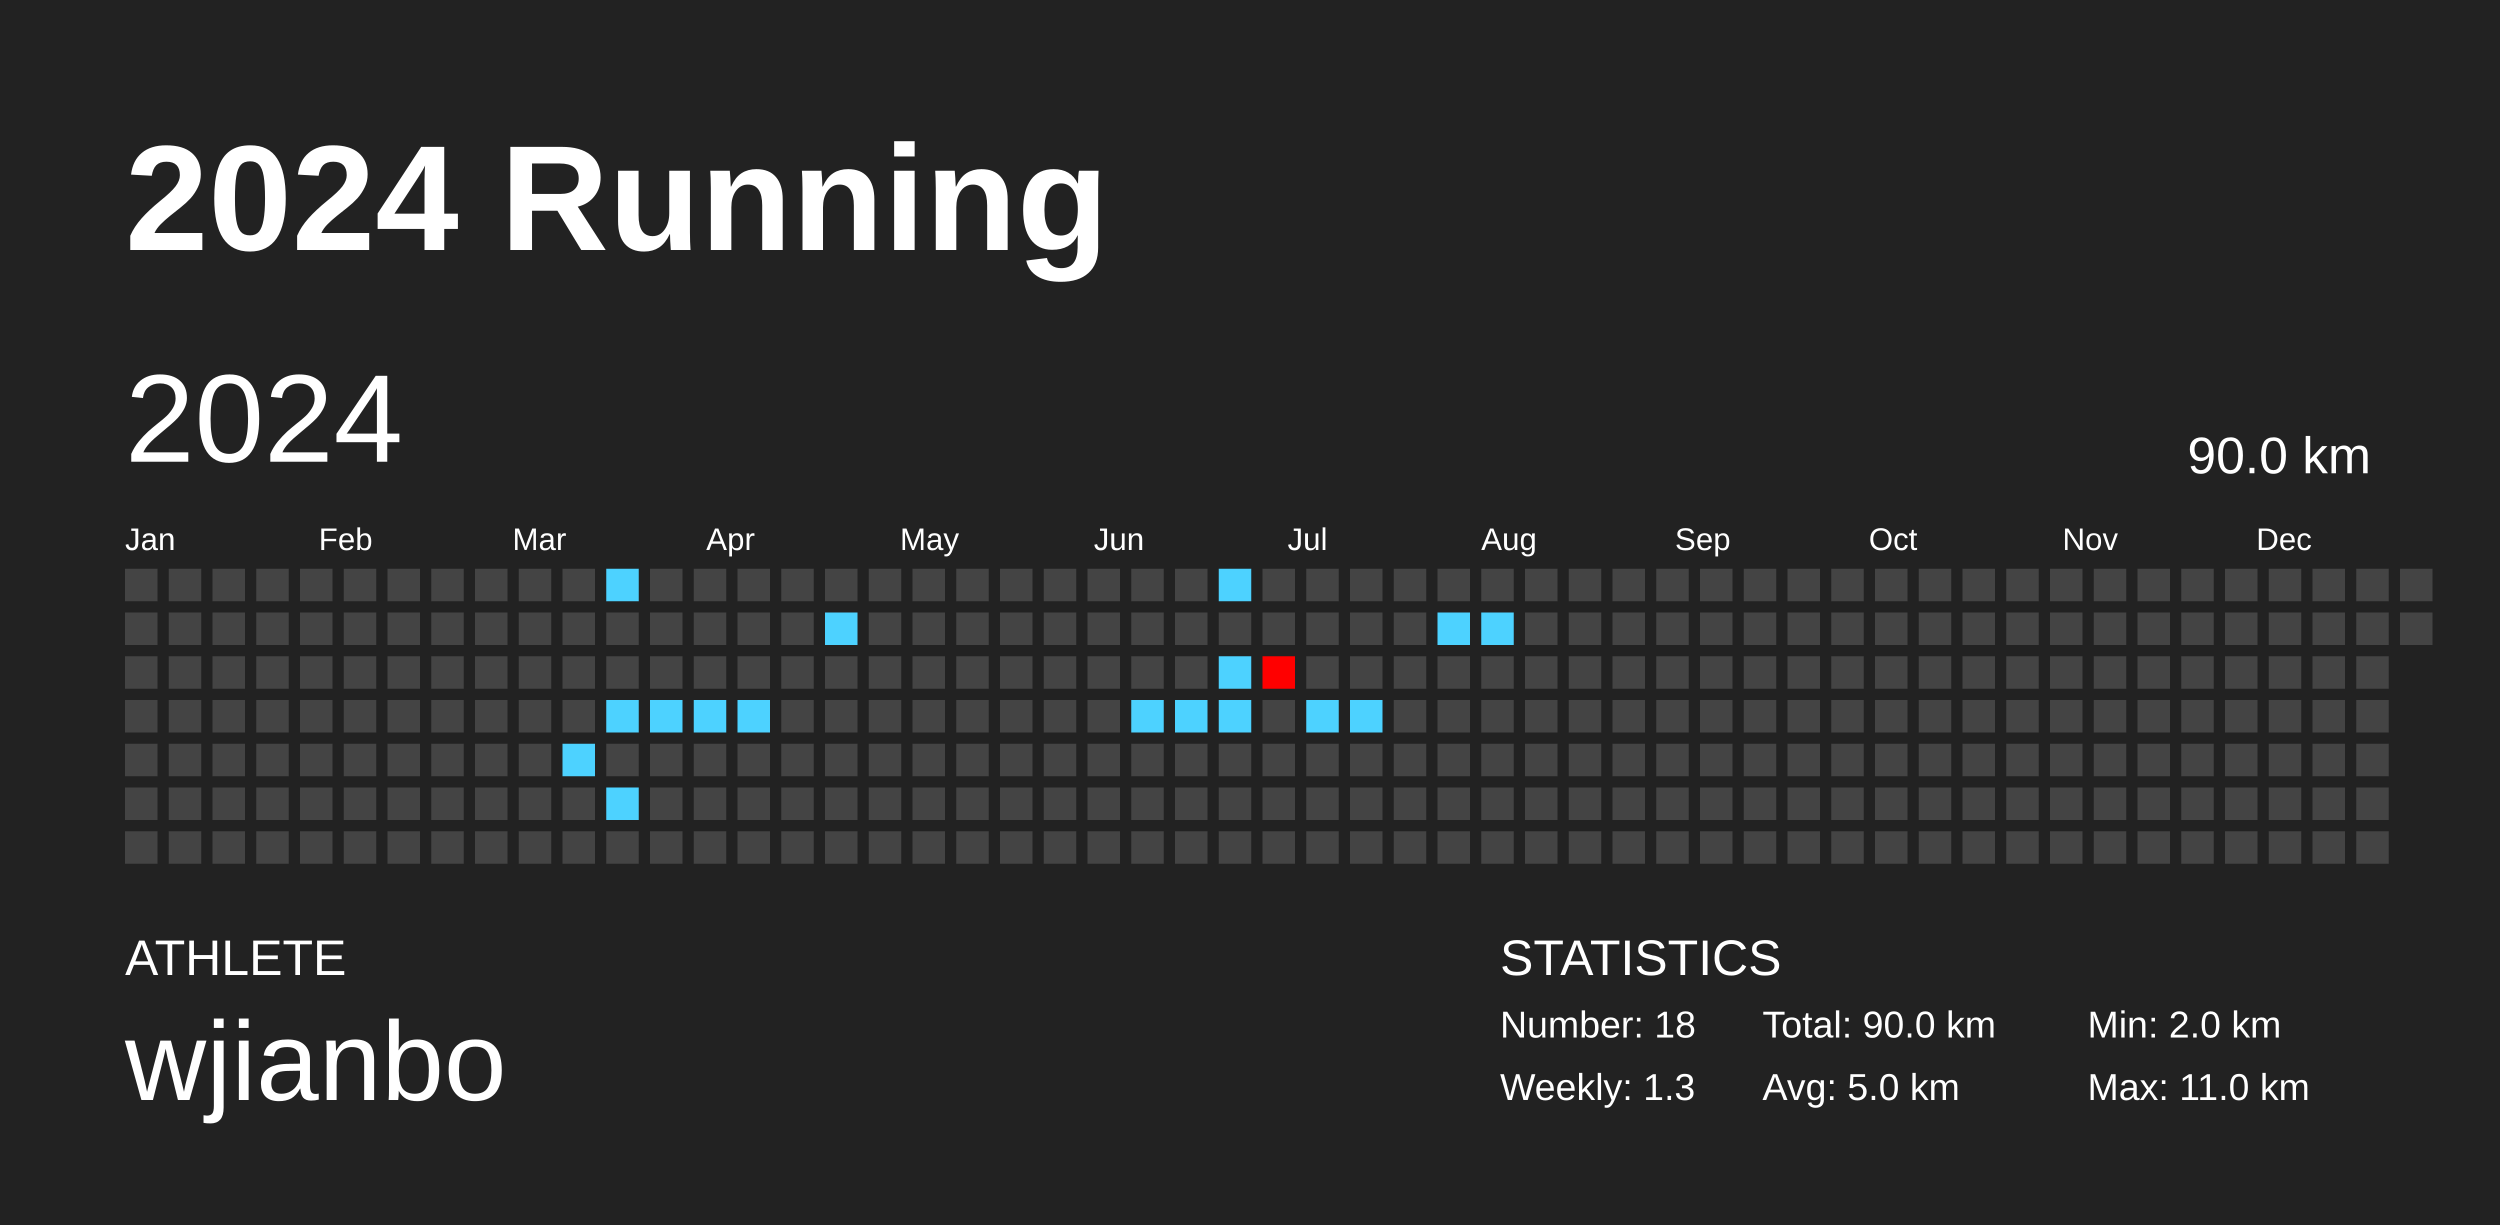
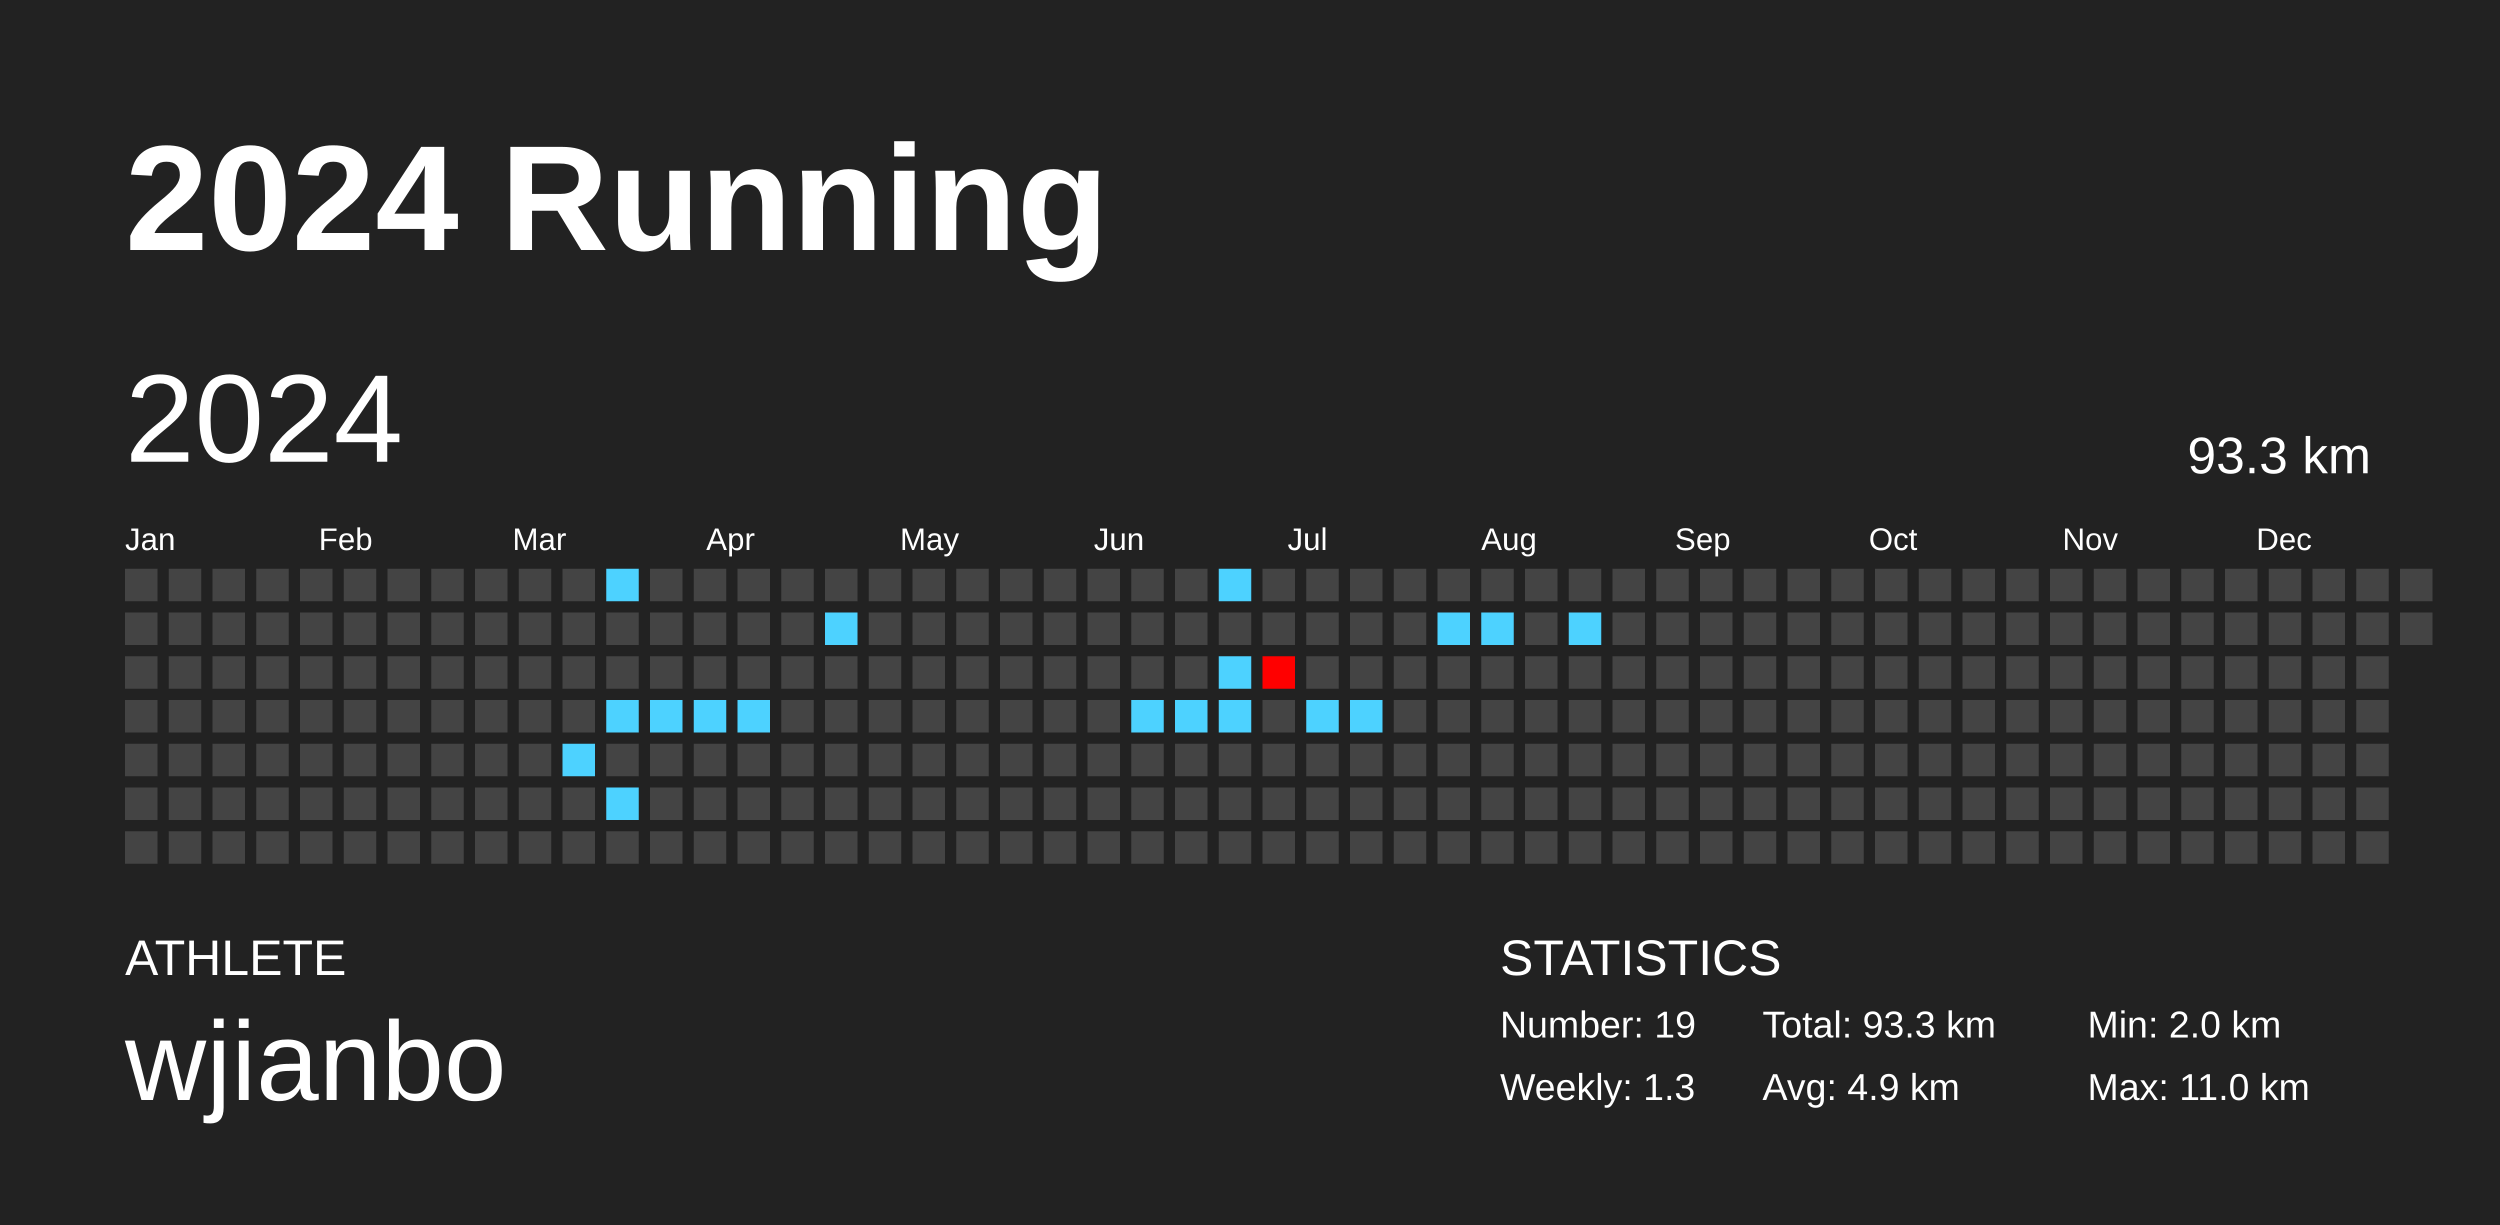
<svg xmlns="http://www.w3.org/2000/svg" baseProfile="full" height="98mm" version="1.1" viewBox="0,0,200,98" width="200mm">
  <defs />
  <rect fill="#222222" height="98" width="200" x="0" y="0" />
  <text fill="#FFFFFF" style="font-size:12px; font-family:Arial; font-weight:bold;" x="10" y="20">2024 Running</text>
  <text fill="#FFFFFF" style="font-size:4px; font-family:Arial" x="10" y="78">ATHLETE</text>
  <text fill="#FFFFFF" style="font-size:9px; font-family:Arial" x="10" y="88">wjianbo</text>
  <text fill="#FFFFFF" style="font-size:4px; font-family:Arial" x="120" y="78">STATISTICS</text>
-   <text fill="#FFFFFF" style="font-size:3px; font-family:Arial" x="120" y="83">Number: 18</text>
+   <text fill="#FFFFFF" style="font-size:3px; font-family:Arial" x="120" y="83">Number: 19</text>
  <text fill="#FFFFFF" style="font-size:3px; font-family:Arial" x="120" y="88">Weekly: 1.3</text>
-   <text fill="#FFFFFF" style="font-size:3px; font-family:Arial" x="141" y="83">Total: 90.0 km</text>
-   <text fill="#FFFFFF" style="font-size:3px; font-family:Arial" x="141" y="88">Avg: 5.0 km</text>
+   <text fill="#FFFFFF" style="font-size:3px; font-family:Arial" x="141" y="83">Total: 93.3 km</text>
+   <text fill="#FFFFFF" style="font-size:3px; font-family:Arial" x="141" y="88">Avg: 4.9 km</text>
  <text fill="#FFFFFF" style="font-size:3px; font-family:Arial" x="167" y="83">Min: 2.0 km</text>
  <text fill="#FFFFFF" style="font-size:3px; font-family:Arial" x="167" y="88">Max: 11.0 km</text>
  <text dominant-baseline="hanging" fill="#FFFFFF" style="font-size:10.0px; font-family:Arial;" x="10" y="30">2024</text>
-   <text dominant-baseline="hanging" fill="#FFFFFF" style="font-size:4.125px; font-family:Arial;" x="175" y="35">90.0 km</text>
+   <text dominant-baseline="hanging" fill="#FFFFFF" style="font-size:4.125px; font-family:Arial;" x="175" y="35">93.3 km</text>
  <text fill="#FFFFFF" style="font-size:2.5px; font-family:Arial" x="10.0" y="44">Jan</text>
  <text fill="#FFFFFF" style="font-size:2.5px; font-family:Arial" x="25.5" y="44">Feb</text>
  <text fill="#FFFFFF" style="font-size:2.5px; font-family:Arial" x="41.0" y="44">Mar</text>
  <text fill="#FFFFFF" style="font-size:2.5px; font-family:Arial" x="56.5" y="44">Apr</text>
  <text fill="#FFFFFF" style="font-size:2.5px; font-family:Arial" x="72.0" y="44">May</text>
  <text fill="#FFFFFF" style="font-size:2.5px; font-family:Arial" x="87.5" y="44">Jun</text>
  <text fill="#FFFFFF" style="font-size:2.5px; font-family:Arial" x="103.0" y="44">Jul</text>
  <text fill="#FFFFFF" style="font-size:2.5px; font-family:Arial" x="118.5" y="44">Aug</text>
  <text fill="#FFFFFF" style="font-size:2.5px; font-family:Arial" x="134.0" y="44">Sep</text>
  <text fill="#FFFFFF" style="font-size:2.5px; font-family:Arial" x="149.5" y="44">Oct</text>
  <text fill="#FFFFFF" style="font-size:2.5px; font-family:Arial" x="165.0" y="44">Nov</text>
  <text fill="#FFFFFF" style="font-size:2.5px; font-family:Arial" x="180.5" y="44">Dec</text>
  <rect fill="#444444" height="2.6" width="2.6" x="10.0" y="45.5" />
  <rect fill="#444444" height="2.6" width="2.6" x="10.0" y="49.0" />
  <rect fill="#444444" height="2.6" width="2.6" x="10.0" y="52.5" />
  <rect fill="#444444" height="2.6" width="2.6" x="10.0" y="56.0" />
  <rect fill="#444444" height="2.6" width="2.6" x="10.0" y="59.5" />
  <rect fill="#444444" height="2.6" width="2.6" x="10.0" y="63.0" />
  <rect fill="#444444" height="2.6" width="2.6" x="10.0" y="66.5" />
  <rect fill="#444444" height="2.6" width="2.6" x="13.5" y="45.5" />
  <rect fill="#444444" height="2.6" width="2.6" x="13.5" y="49.0" />
  <rect fill="#444444" height="2.6" width="2.6" x="13.5" y="52.5" />
  <rect fill="#444444" height="2.6" width="2.6" x="13.5" y="56.0" />
  <rect fill="#444444" height="2.6" width="2.6" x="13.5" y="59.5" />
  <rect fill="#444444" height="2.6" width="2.6" x="13.5" y="63.0" />
  <rect fill="#444444" height="2.6" width="2.6" x="13.5" y="66.5" />
  <rect fill="#444444" height="2.6" width="2.6" x="17.0" y="45.5" />
  <rect fill="#444444" height="2.6" width="2.6" x="17.0" y="49.0" />
  <rect fill="#444444" height="2.6" width="2.6" x="17.0" y="52.5" />
  <rect fill="#444444" height="2.6" width="2.6" x="17.0" y="56.0" />
  <rect fill="#444444" height="2.6" width="2.6" x="17.0" y="59.5" />
  <rect fill="#444444" height="2.6" width="2.6" x="17.0" y="63.0" />
  <rect fill="#444444" height="2.6" width="2.6" x="17.0" y="66.5" />
  <rect fill="#444444" height="2.6" width="2.6" x="20.5" y="45.5" />
  <rect fill="#444444" height="2.6" width="2.6" x="20.5" y="49.0" />
  <rect fill="#444444" height="2.6" width="2.6" x="20.5" y="52.5" />
  <rect fill="#444444" height="2.6" width="2.6" x="20.5" y="56.0" />
  <rect fill="#444444" height="2.6" width="2.6" x="20.5" y="59.5" />
  <rect fill="#444444" height="2.6" width="2.6" x="20.5" y="63.0" />
  <rect fill="#444444" height="2.6" width="2.6" x="20.5" y="66.5" />
  <rect fill="#444444" height="2.6" width="2.6" x="24.0" y="45.5" />
  <rect fill="#444444" height="2.6" width="2.6" x="24.0" y="49.0" />
  <rect fill="#444444" height="2.6" width="2.6" x="24.0" y="52.5" />
  <rect fill="#444444" height="2.6" width="2.6" x="24.0" y="56.0" />
  <rect fill="#444444" height="2.6" width="2.6" x="24.0" y="59.5" />
  <rect fill="#444444" height="2.6" width="2.6" x="24.0" y="63.0" />
  <rect fill="#444444" height="2.6" width="2.6" x="24.0" y="66.5" />
  <rect fill="#444444" height="2.6" width="2.6" x="27.5" y="45.5" />
  <rect fill="#444444" height="2.6" width="2.6" x="27.5" y="49.0" />
  <rect fill="#444444" height="2.6" width="2.6" x="27.5" y="52.5" />
  <rect fill="#444444" height="2.6" width="2.6" x="27.5" y="56.0" />
  <rect fill="#444444" height="2.6" width="2.6" x="27.5" y="59.5" />
  <rect fill="#444444" height="2.6" width="2.6" x="27.5" y="63.0" />
  <rect fill="#444444" height="2.6" width="2.6" x="27.5" y="66.5" />
  <rect fill="#444444" height="2.6" width="2.6" x="31.0" y="45.5" />
  <rect fill="#444444" height="2.6" width="2.6" x="31.0" y="49.0" />
  <rect fill="#444444" height="2.6" width="2.6" x="31.0" y="52.5" />
  <rect fill="#444444" height="2.6" width="2.6" x="31.0" y="56.0" />
  <rect fill="#444444" height="2.6" width="2.6" x="31.0" y="59.5" />
  <rect fill="#444444" height="2.6" width="2.6" x="31.0" y="63.0" />
  <rect fill="#444444" height="2.6" width="2.6" x="31.0" y="66.5" />
  <rect fill="#444444" height="2.6" width="2.6" x="34.5" y="45.5" />
  <rect fill="#444444" height="2.6" width="2.6" x="34.5" y="49.0" />
  <rect fill="#444444" height="2.6" width="2.6" x="34.5" y="52.5" />
  <rect fill="#444444" height="2.6" width="2.6" x="34.5" y="56.0" />
  <rect fill="#444444" height="2.6" width="2.6" x="34.5" y="59.5" />
  <rect fill="#444444" height="2.6" width="2.6" x="34.5" y="63.0" />
  <rect fill="#444444" height="2.6" width="2.6" x="34.5" y="66.5" />
  <rect fill="#444444" height="2.6" width="2.6" x="38.0" y="45.5" />
  <rect fill="#444444" height="2.6" width="2.6" x="38.0" y="49.0" />
  <rect fill="#444444" height="2.6" width="2.6" x="38.0" y="52.5" />
  <rect fill="#444444" height="2.6" width="2.6" x="38.0" y="56.0" />
  <rect fill="#444444" height="2.6" width="2.6" x="38.0" y="59.5" />
  <rect fill="#444444" height="2.6" width="2.6" x="38.0" y="63.0" />
  <rect fill="#444444" height="2.6" width="2.6" x="38.0" y="66.5" />
  <rect fill="#444444" height="2.6" width="2.6" x="41.5" y="45.5" />
  <rect fill="#444444" height="2.6" width="2.6" x="41.5" y="49.0" />
  <rect fill="#444444" height="2.6" width="2.6" x="41.5" y="52.5" />
  <rect fill="#444444" height="2.6" width="2.6" x="41.5" y="56.0" />
  <rect fill="#444444" height="2.6" width="2.6" x="41.5" y="59.5" />
  <rect fill="#444444" height="2.6" width="2.6" x="41.5" y="63.0" />
  <rect fill="#444444" height="2.6" width="2.6" x="41.5" y="66.5" />
  <rect fill="#444444" height="2.6" width="2.6" x="45.0" y="45.5" />
  <rect fill="#444444" height="2.6" width="2.6" x="45.0" y="49.0" />
  <rect fill="#444444" height="2.6" width="2.6" x="45.0" y="52.5" />
  <rect fill="#444444" height="2.6" width="2.6" x="45.0" y="56.0" />
  <rect fill="#4dd2ff" height="2.6" width="2.6" x="45.0" y="59.5" />
  <rect fill="#444444" height="2.6" width="2.6" x="45.0" y="63.0" />
  <rect fill="#444444" height="2.6" width="2.6" x="45.0" y="66.5" />
  <rect fill="#4dd2ff" height="2.6" width="2.6" x="48.5" y="45.5" />
  <rect fill="#444444" height="2.6" width="2.6" x="48.5" y="49.0" />
  <rect fill="#444444" height="2.6" width="2.6" x="48.5" y="52.5" />
  <rect fill="#4dd2ff" height="2.6" width="2.6" x="48.5" y="56.0" />
  <rect fill="#444444" height="2.6" width="2.6" x="48.5" y="59.5" />
  <rect fill="#4dd2ff" height="2.6" width="2.6" x="48.5" y="63.0" />
  <rect fill="#444444" height="2.6" width="2.6" x="48.5" y="66.5" />
  <rect fill="#444444" height="2.6" width="2.6" x="52.0" y="45.5" />
  <rect fill="#444444" height="2.6" width="2.6" x="52.0" y="49.0" />
  <rect fill="#444444" height="2.6" width="2.6" x="52.0" y="52.5" />
  <rect fill="#4dd2ff" height="2.6" width="2.6" x="52.0" y="56.0" />
  <rect fill="#444444" height="2.6" width="2.6" x="52.0" y="59.5" />
  <rect fill="#444444" height="2.6" width="2.6" x="52.0" y="63.0" />
  <rect fill="#444444" height="2.6" width="2.6" x="52.0" y="66.5" />
  <rect fill="#444444" height="2.6" width="2.6" x="55.5" y="45.5" />
  <rect fill="#444444" height="2.6" width="2.6" x="55.5" y="49.0" />
  <rect fill="#444444" height="2.6" width="2.6" x="55.5" y="52.5" />
  <rect fill="#4dd2ff" height="2.6" width="2.6" x="55.5" y="56.0" />
  <rect fill="#444444" height="2.6" width="2.6" x="55.5" y="59.5" />
  <rect fill="#444444" height="2.6" width="2.6" x="55.5" y="63.0" />
  <rect fill="#444444" height="2.6" width="2.6" x="55.5" y="66.5" />
  <rect fill="#444444" height="2.6" width="2.6" x="59.0" y="45.5" />
  <rect fill="#444444" height="2.6" width="2.6" x="59.0" y="49.0" />
  <rect fill="#444444" height="2.6" width="2.6" x="59.0" y="52.5" />
  <rect fill="#4dd2ff" height="2.6" width="2.6" x="59.0" y="56.0" />
  <rect fill="#444444" height="2.6" width="2.6" x="59.0" y="59.5" />
  <rect fill="#444444" height="2.6" width="2.6" x="59.0" y="63.0" />
  <rect fill="#444444" height="2.6" width="2.6" x="59.0" y="66.5" />
  <rect fill="#444444" height="2.6" width="2.6" x="62.5" y="45.5" />
  <rect fill="#444444" height="2.6" width="2.6" x="62.5" y="49.0" />
  <rect fill="#444444" height="2.6" width="2.6" x="62.5" y="52.5" />
  <rect fill="#444444" height="2.6" width="2.6" x="62.5" y="56.0" />
  <rect fill="#444444" height="2.6" width="2.6" x="62.5" y="59.5" />
  <rect fill="#444444" height="2.6" width="2.6" x="62.5" y="63.0" />
  <rect fill="#444444" height="2.6" width="2.6" x="62.5" y="66.5" />
  <rect fill="#444444" height="2.6" width="2.6" x="66.0" y="45.5" />
  <rect fill="#4dd2ff" height="2.6" width="2.6" x="66.0" y="49.0" />
  <rect fill="#444444" height="2.6" width="2.6" x="66.0" y="52.5" />
  <rect fill="#444444" height="2.6" width="2.6" x="66.0" y="56.0" />
  <rect fill="#444444" height="2.6" width="2.6" x="66.0" y="59.5" />
  <rect fill="#444444" height="2.6" width="2.6" x="66.0" y="63.0" />
  <rect fill="#444444" height="2.6" width="2.6" x="66.0" y="66.5" />
  <rect fill="#444444" height="2.6" width="2.6" x="69.5" y="45.5" />
  <rect fill="#444444" height="2.6" width="2.6" x="69.5" y="49.0" />
  <rect fill="#444444" height="2.6" width="2.6" x="69.5" y="52.5" />
  <rect fill="#444444" height="2.6" width="2.6" x="69.5" y="56.0" />
  <rect fill="#444444" height="2.6" width="2.6" x="69.5" y="59.5" />
  <rect fill="#444444" height="2.6" width="2.6" x="69.5" y="63.0" />
  <rect fill="#444444" height="2.6" width="2.6" x="69.5" y="66.5" />
  <rect fill="#444444" height="2.6" width="2.6" x="73.0" y="45.5" />
  <rect fill="#444444" height="2.6" width="2.6" x="73.0" y="49.0" />
  <rect fill="#444444" height="2.6" width="2.6" x="73.0" y="52.5" />
  <rect fill="#444444" height="2.6" width="2.6" x="73.0" y="56.0" />
  <rect fill="#444444" height="2.6" width="2.6" x="73.0" y="59.5" />
  <rect fill="#444444" height="2.6" width="2.6" x="73.0" y="63.0" />
  <rect fill="#444444" height="2.6" width="2.6" x="73.0" y="66.5" />
  <rect fill="#444444" height="2.6" width="2.6" x="76.5" y="45.5" />
  <rect fill="#444444" height="2.6" width="2.6" x="76.5" y="49.0" />
  <rect fill="#444444" height="2.6" width="2.6" x="76.5" y="52.5" />
  <rect fill="#444444" height="2.6" width="2.6" x="76.5" y="56.0" />
  <rect fill="#444444" height="2.6" width="2.6" x="76.5" y="59.5" />
  <rect fill="#444444" height="2.6" width="2.6" x="76.5" y="63.0" />
  <rect fill="#444444" height="2.6" width="2.6" x="76.5" y="66.5" />
  <rect fill="#444444" height="2.6" width="2.6" x="80.0" y="45.5" />
  <rect fill="#444444" height="2.6" width="2.6" x="80.0" y="49.0" />
  <rect fill="#444444" height="2.6" width="2.6" x="80.0" y="52.5" />
  <rect fill="#444444" height="2.6" width="2.6" x="80.0" y="56.0" />
  <rect fill="#444444" height="2.6" width="2.6" x="80.0" y="59.5" />
  <rect fill="#444444" height="2.6" width="2.6" x="80.0" y="63.0" />
  <rect fill="#444444" height="2.6" width="2.6" x="80.0" y="66.5" />
  <rect fill="#444444" height="2.6" width="2.6" x="83.5" y="45.5" />
  <rect fill="#444444" height="2.6" width="2.6" x="83.5" y="49.0" />
  <rect fill="#444444" height="2.6" width="2.6" x="83.5" y="52.5" />
  <rect fill="#444444" height="2.6" width="2.6" x="83.5" y="56.0" />
  <rect fill="#444444" height="2.6" width="2.6" x="83.5" y="59.5" />
  <rect fill="#444444" height="2.6" width="2.6" x="83.5" y="63.0" />
  <rect fill="#444444" height="2.6" width="2.6" x="83.5" y="66.5" />
  <rect fill="#444444" height="2.6" width="2.6" x="87.0" y="45.5" />
  <rect fill="#444444" height="2.6" width="2.6" x="87.0" y="49.0" />
  <rect fill="#444444" height="2.6" width="2.6" x="87.0" y="52.5" />
  <rect fill="#444444" height="2.6" width="2.6" x="87.0" y="56.0" />
  <rect fill="#444444" height="2.6" width="2.6" x="87.0" y="59.5" />
  <rect fill="#444444" height="2.6" width="2.6" x="87.0" y="63.0" />
  <rect fill="#444444" height="2.6" width="2.6" x="87.0" y="66.5" />
  <rect fill="#444444" height="2.6" width="2.6" x="90.5" y="45.5" />
  <rect fill="#444444" height="2.6" width="2.6" x="90.5" y="49.0" />
  <rect fill="#444444" height="2.6" width="2.6" x="90.5" y="52.5" />
  <rect fill="#4dd2ff" height="2.6" width="2.6" x="90.5" y="56.0" />
  <rect fill="#444444" height="2.6" width="2.6" x="90.5" y="59.5" />
  <rect fill="#444444" height="2.6" width="2.6" x="90.5" y="63.0" />
  <rect fill="#444444" height="2.6" width="2.6" x="90.5" y="66.5" />
  <rect fill="#444444" height="2.6" width="2.6" x="94.0" y="45.5" />
  <rect fill="#444444" height="2.6" width="2.6" x="94.0" y="49.0" />
  <rect fill="#444444" height="2.6" width="2.6" x="94.0" y="52.5" />
  <rect fill="#4dd2ff" height="2.6" width="2.6" x="94.0" y="56.0" />
  <rect fill="#444444" height="2.6" width="2.6" x="94.0" y="59.5" />
  <rect fill="#444444" height="2.6" width="2.6" x="94.0" y="63.0" />
  <rect fill="#444444" height="2.6" width="2.6" x="94.0" y="66.5" />
  <rect fill="#4dd2ff" height="2.6" width="2.6" x="97.5" y="45.5" />
  <rect fill="#444444" height="2.6" width="2.6" x="97.5" y="49.0" />
  <rect fill="#4dd2ff" height="2.6" width="2.6" x="97.5" y="52.5" />
  <rect fill="#4dd2ff" height="2.6" width="2.6" x="97.5" y="56.0" />
  <rect fill="#444444" height="2.6" width="2.6" x="97.5" y="59.5" />
  <rect fill="#444444" height="2.6" width="2.6" x="97.5" y="63.0" />
  <rect fill="#444444" height="2.6" width="2.6" x="97.5" y="66.5" />
  <rect fill="#444444" height="2.6" width="2.6" x="101.0" y="45.5" />
  <rect fill="#444444" height="2.6" width="2.6" x="101.0" y="49.0" />
  <rect fill="#ff0000" height="2.6" width="2.6" x="101.0" y="52.5" />
  <rect fill="#444444" height="2.6" width="2.6" x="101.0" y="56.0" />
  <rect fill="#444444" height="2.6" width="2.6" x="101.0" y="59.5" />
  <rect fill="#444444" height="2.6" width="2.6" x="101.0" y="63.0" />
  <rect fill="#444444" height="2.6" width="2.6" x="101.0" y="66.5" />
  <rect fill="#444444" height="2.6" width="2.6" x="104.5" y="45.5" />
  <rect fill="#444444" height="2.6" width="2.6" x="104.5" y="49.0" />
  <rect fill="#444444" height="2.6" width="2.6" x="104.5" y="52.5" />
  <rect fill="#4dd2ff" height="2.6" width="2.6" x="104.5" y="56.0" />
  <rect fill="#444444" height="2.6" width="2.6" x="104.5" y="59.5" />
  <rect fill="#444444" height="2.6" width="2.6" x="104.5" y="63.0" />
  <rect fill="#444444" height="2.6" width="2.6" x="104.5" y="66.5" />
  <rect fill="#444444" height="2.6" width="2.6" x="108.0" y="45.5" />
  <rect fill="#444444" height="2.6" width="2.6" x="108.0" y="49.0" />
  <rect fill="#444444" height="2.6" width="2.6" x="108.0" y="52.5" />
  <rect fill="#4dd2ff" height="2.6" width="2.6" x="108.0" y="56.0" />
  <rect fill="#444444" height="2.6" width="2.6" x="108.0" y="59.5" />
  <rect fill="#444444" height="2.6" width="2.6" x="108.0" y="63.0" />
  <rect fill="#444444" height="2.6" width="2.6" x="108.0" y="66.5" />
  <rect fill="#444444" height="2.6" width="2.6" x="111.5" y="45.5" />
  <rect fill="#444444" height="2.6" width="2.6" x="111.5" y="49.0" />
  <rect fill="#444444" height="2.6" width="2.6" x="111.5" y="52.5" />
  <rect fill="#444444" height="2.6" width="2.6" x="111.5" y="56.0" />
  <rect fill="#444444" height="2.6" width="2.6" x="111.5" y="59.5" />
  <rect fill="#444444" height="2.6" width="2.6" x="111.5" y="63.0" />
  <rect fill="#444444" height="2.6" width="2.6" x="111.5" y="66.5" />
  <rect fill="#444444" height="2.6" width="2.6" x="115.0" y="45.5" />
  <rect fill="#4dd2ff" height="2.6" width="2.6" x="115.0" y="49.0" />
  <rect fill="#444444" height="2.6" width="2.6" x="115.0" y="52.5" />
  <rect fill="#444444" height="2.6" width="2.6" x="115.0" y="56.0" />
  <rect fill="#444444" height="2.6" width="2.6" x="115.0" y="59.5" />
  <rect fill="#444444" height="2.6" width="2.6" x="115.0" y="63.0" />
  <rect fill="#444444" height="2.6" width="2.6" x="115.0" y="66.5" />
  <rect fill="#444444" height="2.6" width="2.6" x="118.5" y="45.5" />
  <rect fill="#4dd2ff" height="2.6" width="2.6" x="118.5" y="49.0" />
  <rect fill="#444444" height="2.6" width="2.6" x="118.5" y="52.5" />
  <rect fill="#444444" height="2.6" width="2.6" x="118.5" y="56.0" />
  <rect fill="#444444" height="2.6" width="2.6" x="118.5" y="59.5" />
  <rect fill="#444444" height="2.6" width="2.6" x="118.5" y="63.0" />
  <rect fill="#444444" height="2.6" width="2.6" x="118.5" y="66.5" />
  <rect fill="#444444" height="2.6" width="2.6" x="122.0" y="45.5" />
  <rect fill="#444444" height="2.6" width="2.6" x="122.0" y="49.0" />
  <rect fill="#444444" height="2.6" width="2.6" x="122.0" y="52.5" />
  <rect fill="#444444" height="2.6" width="2.6" x="122.0" y="56.0" />
  <rect fill="#444444" height="2.6" width="2.6" x="122.0" y="59.5" />
  <rect fill="#444444" height="2.6" width="2.6" x="122.0" y="63.0" />
  <rect fill="#444444" height="2.6" width="2.6" x="122.0" y="66.5" />
  <rect fill="#444444" height="2.6" width="2.6" x="125.5" y="45.5" />
-   <rect fill="#444444" height="2.6" width="2.6" x="125.5" y="49.0" />
+   <rect fill="#4dd2ff" height="2.6" width="2.6" x="125.5" y="49.0" />
  <rect fill="#444444" height="2.6" width="2.6" x="125.5" y="52.5" />
  <rect fill="#444444" height="2.6" width="2.6" x="125.5" y="56.0" />
  <rect fill="#444444" height="2.6" width="2.6" x="125.5" y="59.5" />
  <rect fill="#444444" height="2.6" width="2.6" x="125.5" y="63.0" />
  <rect fill="#444444" height="2.6" width="2.6" x="125.5" y="66.5" />
  <rect fill="#444444" height="2.6" width="2.6" x="129.0" y="45.5" />
  <rect fill="#444444" height="2.6" width="2.6" x="129.0" y="49.0" />
  <rect fill="#444444" height="2.6" width="2.6" x="129.0" y="52.5" />
  <rect fill="#444444" height="2.6" width="2.6" x="129.0" y="56.0" />
  <rect fill="#444444" height="2.6" width="2.6" x="129.0" y="59.5" />
  <rect fill="#444444" height="2.6" width="2.6" x="129.0" y="63.0" />
  <rect fill="#444444" height="2.6" width="2.6" x="129.0" y="66.5" />
  <rect fill="#444444" height="2.6" width="2.6" x="132.5" y="45.5" />
  <rect fill="#444444" height="2.6" width="2.6" x="132.5" y="49.0" />
  <rect fill="#444444" height="2.6" width="2.6" x="132.5" y="52.5" />
  <rect fill="#444444" height="2.6" width="2.6" x="132.5" y="56.0" />
  <rect fill="#444444" height="2.6" width="2.6" x="132.5" y="59.5" />
  <rect fill="#444444" height="2.6" width="2.6" x="132.5" y="63.0" />
  <rect fill="#444444" height="2.6" width="2.6" x="132.5" y="66.5" />
  <rect fill="#444444" height="2.6" width="2.6" x="136.0" y="45.5" />
  <rect fill="#444444" height="2.6" width="2.6" x="136.0" y="49.0" />
  <rect fill="#444444" height="2.6" width="2.6" x="136.0" y="52.5" />
  <rect fill="#444444" height="2.6" width="2.6" x="136.0" y="56.0" />
  <rect fill="#444444" height="2.6" width="2.6" x="136.0" y="59.5" />
  <rect fill="#444444" height="2.6" width="2.6" x="136.0" y="63.0" />
  <rect fill="#444444" height="2.6" width="2.6" x="136.0" y="66.5" />
  <rect fill="#444444" height="2.6" width="2.6" x="139.5" y="45.5" />
  <rect fill="#444444" height="2.6" width="2.6" x="139.5" y="49.0" />
  <rect fill="#444444" height="2.6" width="2.6" x="139.5" y="52.5" />
  <rect fill="#444444" height="2.6" width="2.6" x="139.5" y="56.0" />
  <rect fill="#444444" height="2.6" width="2.6" x="139.5" y="59.5" />
  <rect fill="#444444" height="2.6" width="2.6" x="139.5" y="63.0" />
  <rect fill="#444444" height="2.6" width="2.6" x="139.5" y="66.5" />
  <rect fill="#444444" height="2.6" width="2.6" x="143.0" y="45.5" />
  <rect fill="#444444" height="2.6" width="2.6" x="143.0" y="49.0" />
  <rect fill="#444444" height="2.6" width="2.6" x="143.0" y="52.5" />
  <rect fill="#444444" height="2.6" width="2.6" x="143.0" y="56.0" />
  <rect fill="#444444" height="2.6" width="2.6" x="143.0" y="59.5" />
  <rect fill="#444444" height="2.6" width="2.6" x="143.0" y="63.0" />
  <rect fill="#444444" height="2.6" width="2.6" x="143.0" y="66.5" />
  <rect fill="#444444" height="2.6" width="2.6" x="146.5" y="45.5" />
  <rect fill="#444444" height="2.6" width="2.6" x="146.5" y="49.0" />
  <rect fill="#444444" height="2.6" width="2.6" x="146.5" y="52.5" />
  <rect fill="#444444" height="2.6" width="2.6" x="146.5" y="56.0" />
  <rect fill="#444444" height="2.6" width="2.6" x="146.5" y="59.5" />
  <rect fill="#444444" height="2.6" width="2.6" x="146.5" y="63.0" />
  <rect fill="#444444" height="2.6" width="2.6" x="146.5" y="66.5" />
  <rect fill="#444444" height="2.6" width="2.6" x="150.0" y="45.5" />
  <rect fill="#444444" height="2.6" width="2.6" x="150.0" y="49.0" />
  <rect fill="#444444" height="2.6" width="2.6" x="150.0" y="52.5" />
  <rect fill="#444444" height="2.6" width="2.6" x="150.0" y="56.0" />
  <rect fill="#444444" height="2.6" width="2.6" x="150.0" y="59.5" />
  <rect fill="#444444" height="2.6" width="2.6" x="150.0" y="63.0" />
  <rect fill="#444444" height="2.6" width="2.6" x="150.0" y="66.5" />
  <rect fill="#444444" height="2.6" width="2.6" x="153.5" y="45.5" />
  <rect fill="#444444" height="2.6" width="2.6" x="153.5" y="49.0" />
  <rect fill="#444444" height="2.6" width="2.6" x="153.5" y="52.5" />
  <rect fill="#444444" height="2.6" width="2.6" x="153.5" y="56.0" />
  <rect fill="#444444" height="2.6" width="2.6" x="153.5" y="59.5" />
  <rect fill="#444444" height="2.6" width="2.6" x="153.5" y="63.0" />
  <rect fill="#444444" height="2.6" width="2.6" x="153.5" y="66.5" />
  <rect fill="#444444" height="2.6" width="2.6" x="157.0" y="45.5" />
  <rect fill="#444444" height="2.6" width="2.6" x="157.0" y="49.0" />
  <rect fill="#444444" height="2.6" width="2.6" x="157.0" y="52.5" />
  <rect fill="#444444" height="2.6" width="2.6" x="157.0" y="56.0" />
  <rect fill="#444444" height="2.6" width="2.6" x="157.0" y="59.5" />
  <rect fill="#444444" height="2.6" width="2.6" x="157.0" y="63.0" />
  <rect fill="#444444" height="2.6" width="2.6" x="157.0" y="66.5" />
  <rect fill="#444444" height="2.6" width="2.6" x="160.5" y="45.5" />
  <rect fill="#444444" height="2.6" width="2.6" x="160.5" y="49.0" />
  <rect fill="#444444" height="2.6" width="2.6" x="160.5" y="52.5" />
  <rect fill="#444444" height="2.6" width="2.6" x="160.5" y="56.0" />
  <rect fill="#444444" height="2.6" width="2.6" x="160.5" y="59.5" />
  <rect fill="#444444" height="2.6" width="2.6" x="160.5" y="63.0" />
  <rect fill="#444444" height="2.6" width="2.6" x="160.5" y="66.5" />
  <rect fill="#444444" height="2.6" width="2.6" x="164.0" y="45.5" />
  <rect fill="#444444" height="2.6" width="2.6" x="164.0" y="49.0" />
  <rect fill="#444444" height="2.6" width="2.6" x="164.0" y="52.5" />
  <rect fill="#444444" height="2.6" width="2.6" x="164.0" y="56.0" />
  <rect fill="#444444" height="2.6" width="2.6" x="164.0" y="59.5" />
  <rect fill="#444444" height="2.6" width="2.6" x="164.0" y="63.0" />
  <rect fill="#444444" height="2.6" width="2.6" x="164.0" y="66.5" />
  <rect fill="#444444" height="2.6" width="2.6" x="167.5" y="45.5" />
  <rect fill="#444444" height="2.6" width="2.6" x="167.5" y="49.0" />
  <rect fill="#444444" height="2.6" width="2.6" x="167.5" y="52.5" />
  <rect fill="#444444" height="2.6" width="2.6" x="167.5" y="56.0" />
  <rect fill="#444444" height="2.6" width="2.6" x="167.5" y="59.5" />
  <rect fill="#444444" height="2.6" width="2.6" x="167.5" y="63.0" />
  <rect fill="#444444" height="2.6" width="2.6" x="167.5" y="66.5" />
  <rect fill="#444444" height="2.6" width="2.6" x="171.0" y="45.5" />
  <rect fill="#444444" height="2.6" width="2.6" x="171.0" y="49.0" />
  <rect fill="#444444" height="2.6" width="2.6" x="171.0" y="52.5" />
  <rect fill="#444444" height="2.6" width="2.6" x="171.0" y="56.0" />
  <rect fill="#444444" height="2.6" width="2.6" x="171.0" y="59.5" />
  <rect fill="#444444" height="2.6" width="2.6" x="171.0" y="63.0" />
  <rect fill="#444444" height="2.6" width="2.6" x="171.0" y="66.5" />
  <rect fill="#444444" height="2.6" width="2.6" x="174.5" y="45.5" />
  <rect fill="#444444" height="2.6" width="2.6" x="174.5" y="49.0" />
  <rect fill="#444444" height="2.6" width="2.6" x="174.5" y="52.5" />
  <rect fill="#444444" height="2.6" width="2.6" x="174.5" y="56.0" />
  <rect fill="#444444" height="2.6" width="2.6" x="174.5" y="59.5" />
  <rect fill="#444444" height="2.6" width="2.6" x="174.5" y="63.0" />
  <rect fill="#444444" height="2.6" width="2.6" x="174.5" y="66.5" />
  <rect fill="#444444" height="2.6" width="2.6" x="178.0" y="45.5" />
  <rect fill="#444444" height="2.6" width="2.6" x="178.0" y="49.0" />
  <rect fill="#444444" height="2.6" width="2.6" x="178.0" y="52.5" />
  <rect fill="#444444" height="2.6" width="2.6" x="178.0" y="56.0" />
  <rect fill="#444444" height="2.6" width="2.6" x="178.0" y="59.5" />
  <rect fill="#444444" height="2.6" width="2.6" x="178.0" y="63.0" />
  <rect fill="#444444" height="2.6" width="2.6" x="178.0" y="66.5" />
  <rect fill="#444444" height="2.6" width="2.6" x="181.5" y="45.5" />
  <rect fill="#444444" height="2.6" width="2.6" x="181.5" y="49.0" />
  <rect fill="#444444" height="2.6" width="2.6" x="181.5" y="52.5" />
  <rect fill="#444444" height="2.6" width="2.6" x="181.5" y="56.0" />
  <rect fill="#444444" height="2.6" width="2.6" x="181.5" y="59.5" />
  <rect fill="#444444" height="2.6" width="2.6" x="181.5" y="63.0" />
  <rect fill="#444444" height="2.6" width="2.6" x="181.5" y="66.5" />
  <rect fill="#444444" height="2.6" width="2.6" x="185.0" y="45.5" />
  <rect fill="#444444" height="2.6" width="2.6" x="185.0" y="49.0" />
  <rect fill="#444444" height="2.6" width="2.6" x="185.0" y="52.5" />
  <rect fill="#444444" height="2.6" width="2.6" x="185.0" y="56.0" />
  <rect fill="#444444" height="2.6" width="2.6" x="185.0" y="59.5" />
  <rect fill="#444444" height="2.6" width="2.6" x="185.0" y="63.0" />
  <rect fill="#444444" height="2.6" width="2.6" x="185.0" y="66.5" />
  <rect fill="#444444" height="2.6" width="2.6" x="188.5" y="45.5" />
  <rect fill="#444444" height="2.6" width="2.6" x="188.5" y="49.0" />
  <rect fill="#444444" height="2.6" width="2.6" x="188.5" y="52.5" />
  <rect fill="#444444" height="2.6" width="2.6" x="188.5" y="56.0" />
  <rect fill="#444444" height="2.6" width="2.6" x="188.5" y="59.5" />
  <rect fill="#444444" height="2.6" width="2.6" x="188.5" y="63.0" />
  <rect fill="#444444" height="2.6" width="2.6" x="188.5" y="66.5" />
  <rect fill="#444444" height="2.6" width="2.6" x="192.0" y="45.5" />
  <rect fill="#444444" height="2.6" width="2.6" x="192.0" y="49.0" />
</svg>
